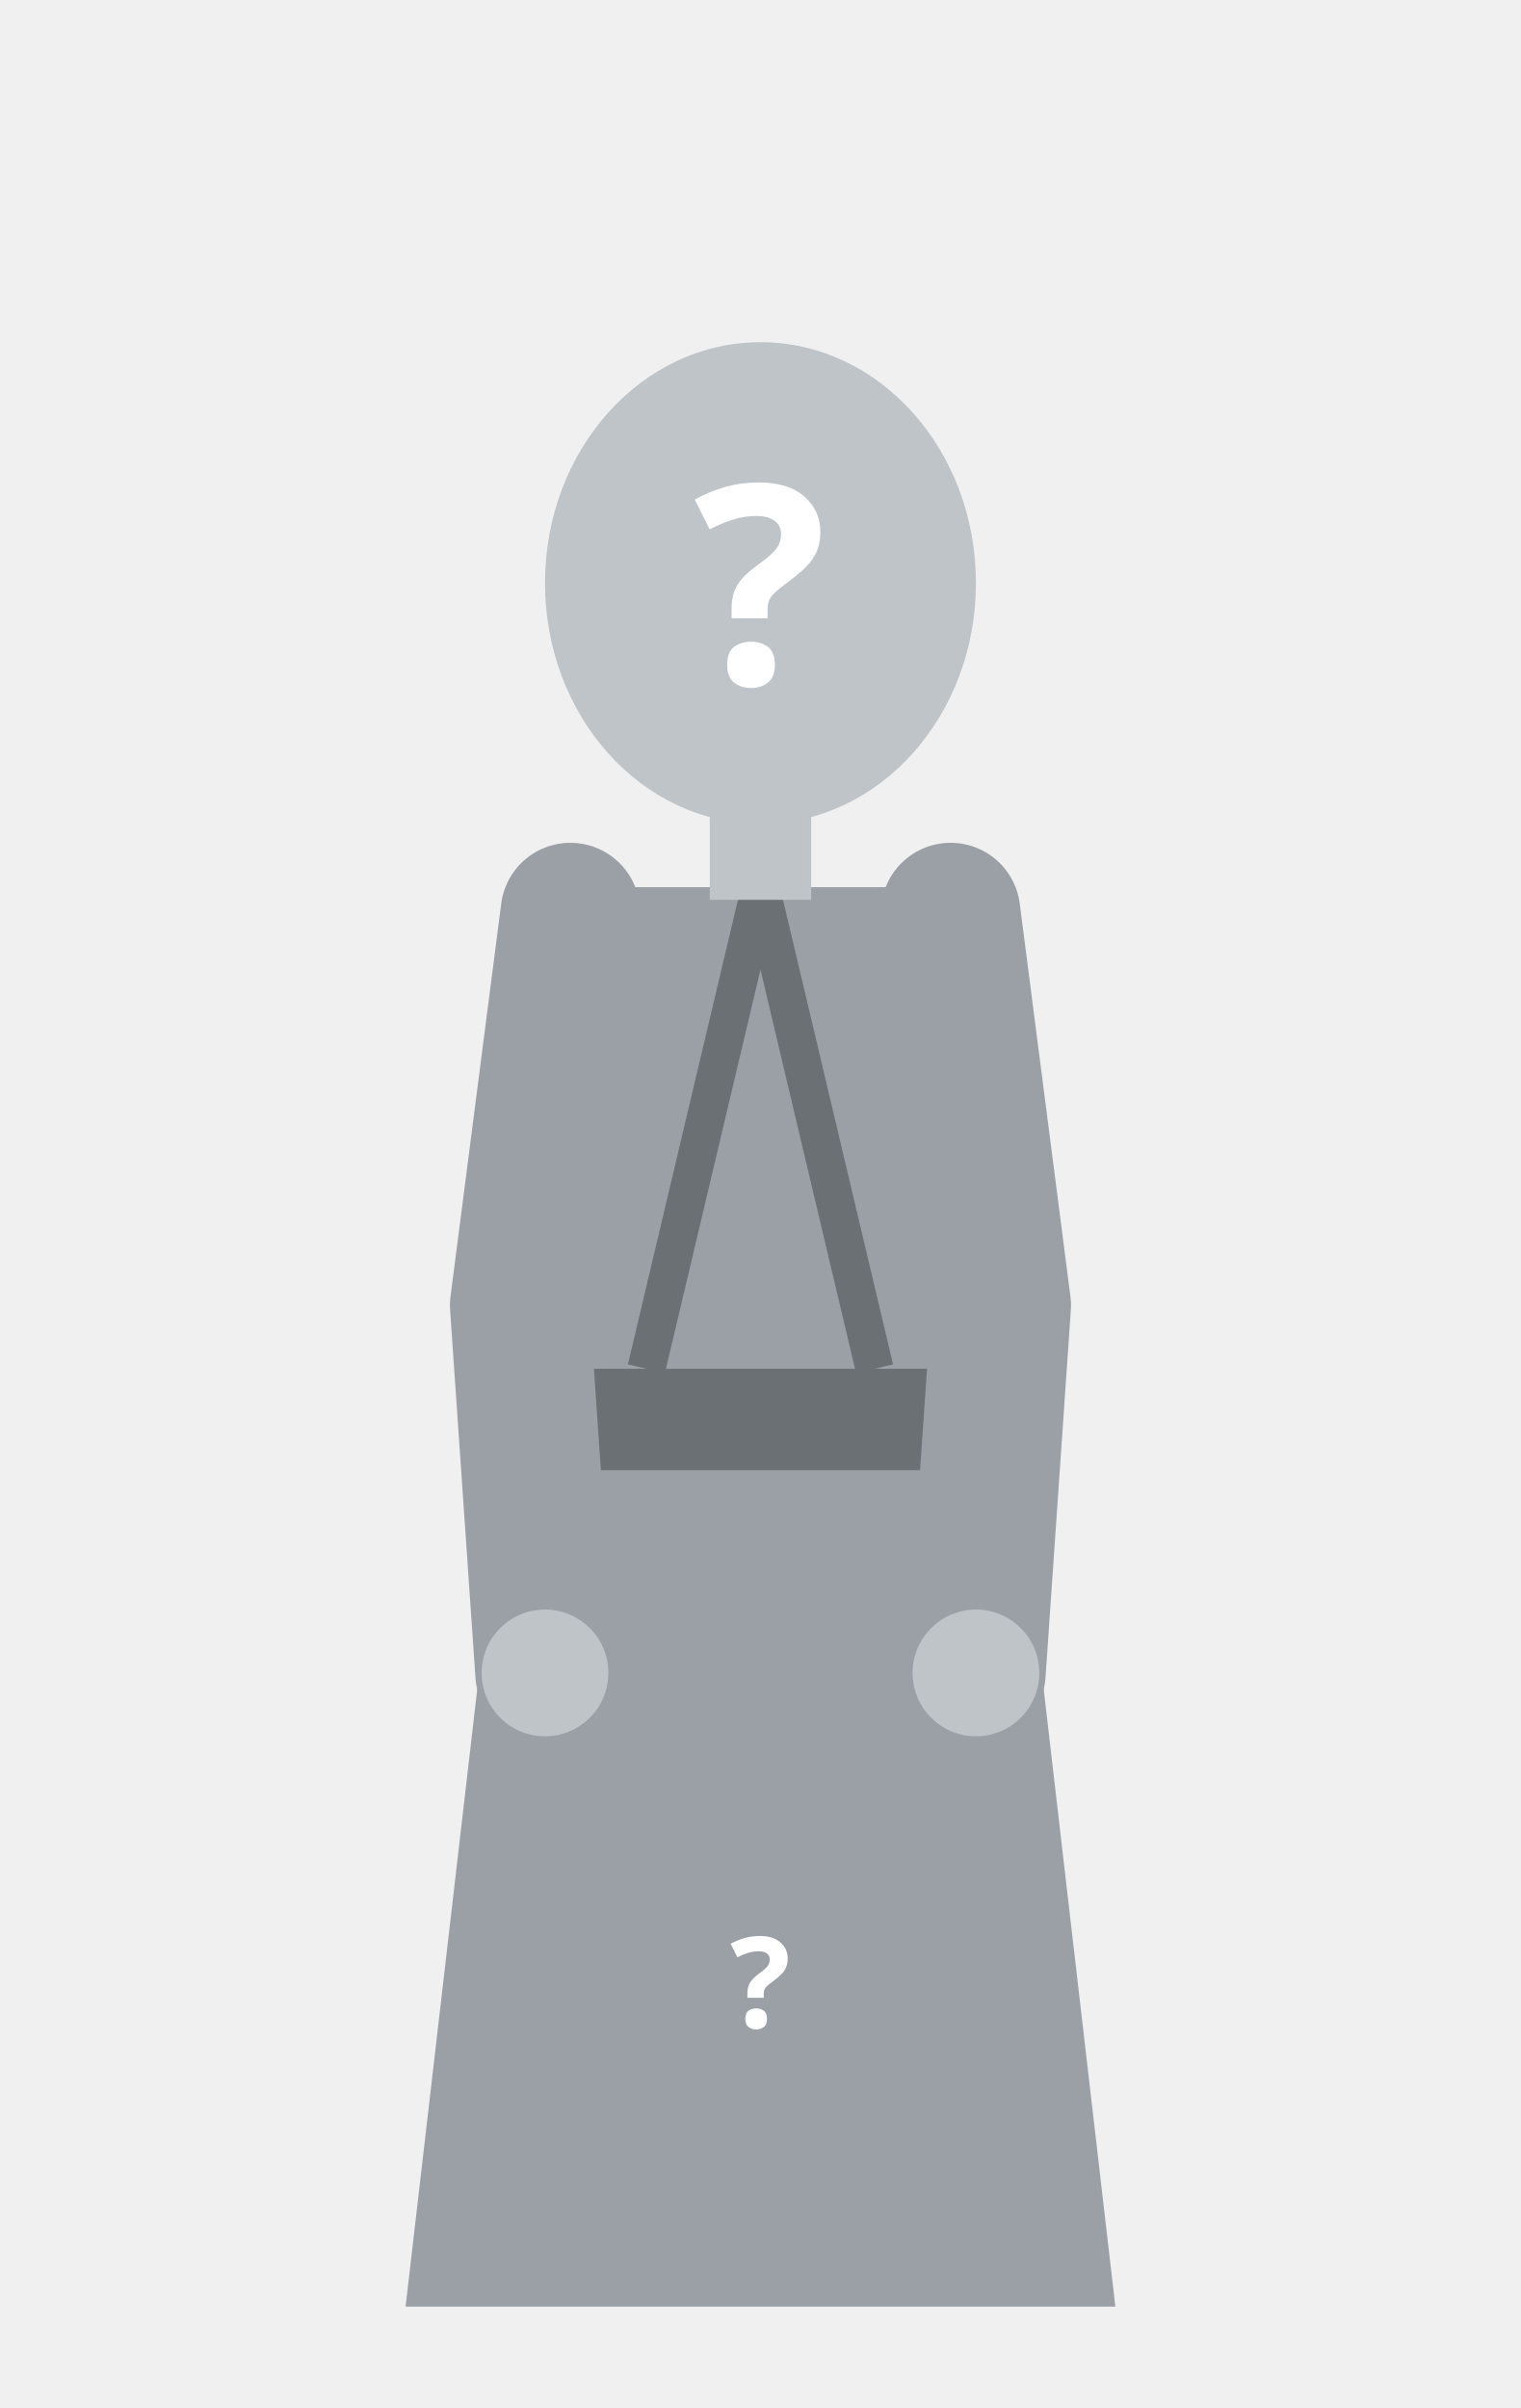
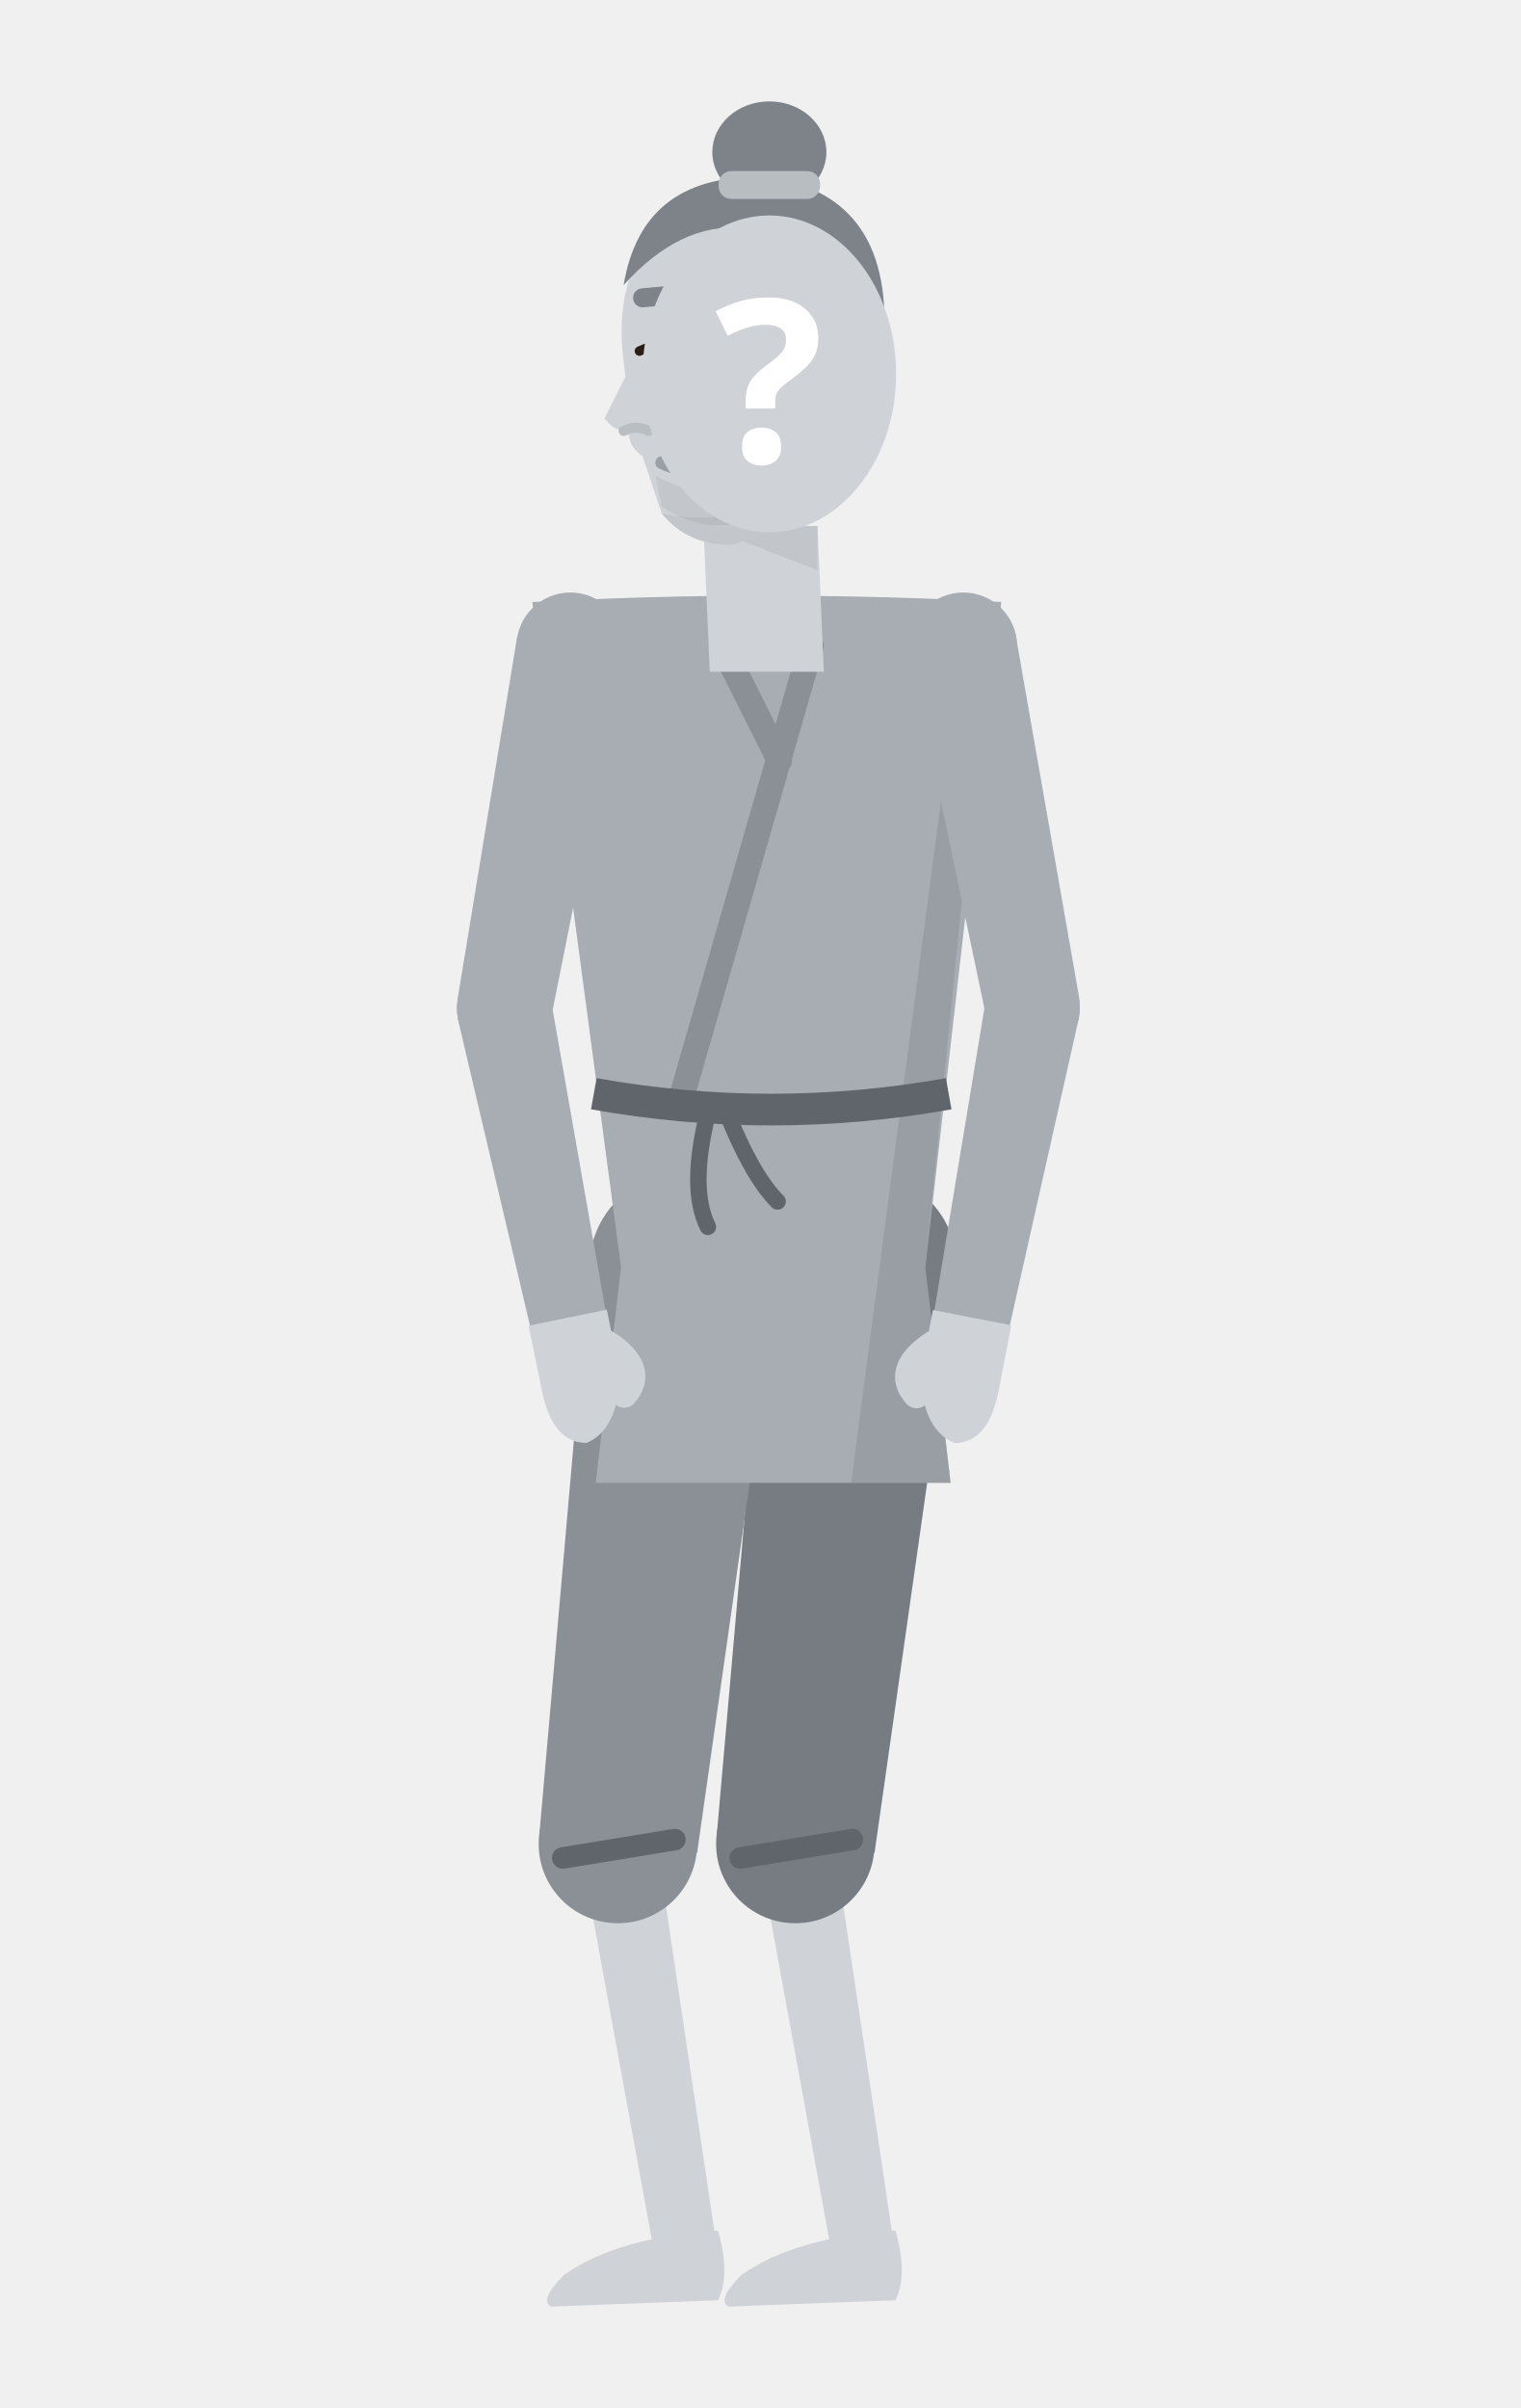
<svg xmlns="http://www.w3.org/2000/svg" width="240" height="380" viewBox="0 -20 240 380">
-   <path d="M90 120 L150 120 L176 344 L64 344 Z" fill="#9aa0a6" />
-   <path d="M120 120 L102 196 M120 120 L138 196" stroke="#6b7075" stroke-width="6" fill="none" />
-   <rect x="76" y="196" width="88" height="16" fill="#6b7075" />
-   <rect x="112" y="100" width="16" height="22" fill="#bfc4c9" />
-   <ellipse cx="120" cy="72" rx="34" ry="38" fill="#bfc4c9" />
-   <text x="120" y="88" font-size="44" font-family="sans-serif" font-weight="bold" fill="#fff" text-anchor="middle">?</text>
-   <polyline points="90,124 82,186 86,244" fill="none" stroke="#9aa0a6" stroke-width="22" stroke-linecap="round" stroke-linejoin="round" />
-   <circle cx="86" cy="244" r="10" fill="#bfc4c9" />
-   <polyline points="150,124 158,186 154,244" fill="none" stroke="#9aa0a6" stroke-width="22" stroke-linecap="round" stroke-linejoin="round" />
-   <circle cx="154" cy="244" r="10" fill="#bfc4c9" />
-   <text x="120" y="300" font-size="20" font-family="sans-serif" font-weight="bold" fill="#fff" text-anchor="middle">?</text>
+   <path d="M119.9 273.5 L131.1 334.8 L140.9 333.2 L131.7 271.5 Z" fill="#cfd3d7" />
+   <circle cx="125.8" cy="272.5" r="6" fill="#cfd3d7" />
+   <circle cx="136" cy="334" r="5" fill="#cfd3d7" />
+   <path d="M141.3 332 Q125.5 333 117 339 Q113 343 115 344 L141.3 343 Q143.3 339 141.3 332 Z" fill="#cfd3d7" />
+   <path d="M91.9 273.5 L103.1 334.8 L112.9 333.2 L103.7 271.5 Z" fill="#cfd3d7" />
+   <circle cx="97.8" cy="272.5" r="6" fill="#cfd3d7" />
+   <circle cx="108" cy="334" r="5" fill="#cfd3d7" />
+   <path d="M113.3 332 Q97.5 333 89 339 Q85 343 87 344 L113.3 343 Q115.3 339 113.3 332 Z" fill="#cfd3d7" />
+   <path d="M98 176 L146 176 L144 202 L100 202 Z" fill="#8a9096" />
+   <path d="M121.1 178.3 L113.1 269.6 L138 272.4 L150.9 181.7 Z" fill="#767c82" />
+   <circle cx="136" cy="180" r="15" fill="#767c82" />
+   <circle cx="125.5" cy="271" r="12.5" fill="#767c82" />
+   <path d="M116.8 273.2 L134.5 270.3" stroke="#5f656b" stroke-width="3.4" stroke-linecap="round" />
+   <path d="M93.1 178.3 L85.1 269.6 L110 272.4 L122.9 181.7 Z" fill="#8a9096" />
+   <circle cx="108" cy="180" r="15" fill="#8a9096" />
+   <circle cx="97.5" cy="271" r="12.5" fill="#8a9096" />
+   <path d="M88.8 273.2 L106.5 270.3" stroke="#5f656b" stroke-width="3.4" stroke-linecap="round" />
+   <path d="M84 75 Q121 73 158 75 L146 180 L150 214 L94 214 L98 180 Z" fill="#a7adb3" />
+   <path d="M150.4 91.8 L156 80 L146 180 L150 214 L134.3 214 Z" fill="#8a9096" opacity=".5" />
+   <path d="M128 82 L107.7 152.6 M114 82 L123 100" stroke="#8a9096" stroke-width="4" fill="none" stroke-linecap="round" />
+   <path d="M93.7 152.6 Q121.7 157.6 149.7 152.6" stroke="#5f656b" stroke-width="5" fill="none" />
+   <path d="M111.7 155.6 q-3 12 0 18 M114.7 155.6 q4 10 8 14" stroke="#5f656b" stroke-width="2.6" fill="none" stroke-linecap="round" />
+   <path d="M112 86 L111 63 L129 63 L130 86 Z" fill="#cfd3d7" />
+   <path d="M111 63 L129 63 L129 70 Z" fill="#b9bec3" opacity=".6" />
+   <g transform="translate(119.4 37) rotate(0) scale(-1 1)">
+     <path d="M-19 -6 Q-20 10 -12 20 Q-6 26 4 29 Q11 29 15 24 L18 15 Q21 13 20 9 L21 0 Q23 -16 12 -24 Q2 -29 -10 -26 Q-19 -20 -19 -6 Z" fill="#cfd3d7" />
+     <path d="M-12 20 Q-6 26 4 29 Q11 29 15 24 Q6 26 -2 22 Q-8 19 -12 14 Z" fill="#b9bec3" opacity=".55" />
+     <ellipse cx="-14" cy="3" rx="4.5" ry="7.5" fill="#cfd3d7" />
+     <path d="M-15 0 q-2 4 0 7" stroke="#b9bec3" stroke-width="1.6" fill="none" />
+     <path d="M18 -3 L24 9 Q22 12 17 11 Z" fill="#cfd3d7" />
+     <path d="M17 11 q2 -1 4 0" stroke="#b9bec3" stroke-width="1.6" fill="none" stroke-linecap="round" />
+     <path d="M14 -4 Q15 4 15 8" stroke="#b9bec3" stroke-width="1.4" fill="none" opacity=".7" />
+     <path d="M-6 20 Q4 30 15 23 L16 18 Q6 24 -4 16 Z" fill="#7d8389" opacity=".16" />
+     <path d="M-5.6 0 Q-1 -4 3.6 -1 Q-1 2.5 -5.6 0 Z" fill="#fbf6ee" />
+     <ellipse cx="-0.2" cy="-.6" rx="2.4" ry="2.6" fill="#2a1d16" />
+     <path d="M-6.1 -.4 Q-1 -4.6 4.1 -1.6" stroke="#2a1d16" stroke-width="1.5" fill="none" stroke-linecap="round" />
+     <path d="M6 0 Q12 -4 18 -1 Q12 2.5 6 0 Z" fill="#fbf6ee" />
+     <ellipse cx="13.4" cy="-.6" rx="2.4" ry="2.6" fill="#2a1d16" />
+     <path d="M5.5 -.4 Q12 -4.6 18.5 -1.6" stroke="#2a1d16" stroke-width="1.5" fill="none" stroke-linecap="round" />
+     <path d="M-8 -10 L4 -11" stroke="#7d8389" stroke-width="3" stroke-linecap="round" />
+     <path d="M7 -11 L18 -10" stroke="#7d8389" stroke-width="3" stroke-linecap="round" />
+     <path d="M6 17 Q11 18 15 16" stroke="#9aa0a6" stroke-width="2" fill="none" stroke-linecap="round" />
+     <path d="M-20 -2 Q-22 -26 -2 -29 Q18 -30 21 -12 Q12 -22 2 -21 L3 -16 L-4 -20 Q-10 -16 -12 -6 L-14 4 Q-20 6 -20 -2 Z" fill="#7d8389" />
+     <ellipse cx="-2" cy="-33" rx="9" ry="8" fill="#7d8389" />
+     <rect x="-10" y="-30" width="16" height="4.4" rx="2" fill="#b8bdc2" />
+   </g>
+   <path d="M143.7 83.6 L155.6 140.4 L170.3 137.5 L160.3 80.4 Z" fill="#a7adb3" />
+   <circle cx="152" cy="82" r="8.5" fill="#a7adb3" />
+   <circle cx="162.9" cy="139" r="7.5" fill="#a7adb3" />
+   <path d="M155.6 137.5 L147.1 188.9 L158.9 191.1 L170.3 140.4 Z" fill="#a7adb3" />
+   <circle cx="162.9" cy="139" r="7.5" fill="#a7adb3" />
+   <circle cx="153" cy="190" r="6" fill="#a7adb3" />
+   <g transform="translate(153 190) rotate(101) scale(1.05 -1.05)">
+     <path d="M-2 -6 L8 -6 Q16 -4 17 1 Q16 6 8 6 L-2 6 Z" fill="#cfd3d7" />
+     <path d="M3 -5 Q8 -10 11 -6" stroke="#cfd3d7" stroke-width="4" stroke-linecap="round" fill="none" />
+   </g>
+   <path d="M81.6 80.5 L72.2 137.7 L87 140.4 L98.4 83.5 Z" fill="#a7adb3" />
+   <circle cx="90" cy="82" r="8.5" fill="#a7adb3" />
+   <circle cx="79.6" cy="139.1" r="7.5" fill="#a7adb3" />
+   <path d="M72.2 140.6 L84.1 191.2 L95.9 188.8 L86.9 137.6 Z" fill="#a7adb3" />
+   <circle cx="79.6" cy="139.1" r="7.5" fill="#a7adb3" />
+   <circle cx="90" cy="190" r="6" fill="#a7adb3" />
+   <g transform="translate(90 190) rotate(78.4) scale(1.05 1.05)">
+     <path d="M-2 -6 L8 -6 Q16 -4 17 1 Q16 6 8 6 L-2 6 Z" fill="#cfd3d7" />
+     <path d="M3 -5 Q8 -10 11 -6" stroke="#cfd3d7" stroke-width="4" stroke-linecap="round" fill="none" />
+   </g>
+   <g transform="translate(119.4 37) rotate(0)">
+     <ellipse cx="2" cy="2" rx="20" ry="25" fill="#cfd3d7" />
+     <text x="2" y="16" font-size="36" font-family="sans-serif" font-weight="bold" fill="#fff" text-anchor="middle">?</text>
+   </g>
</svg>
